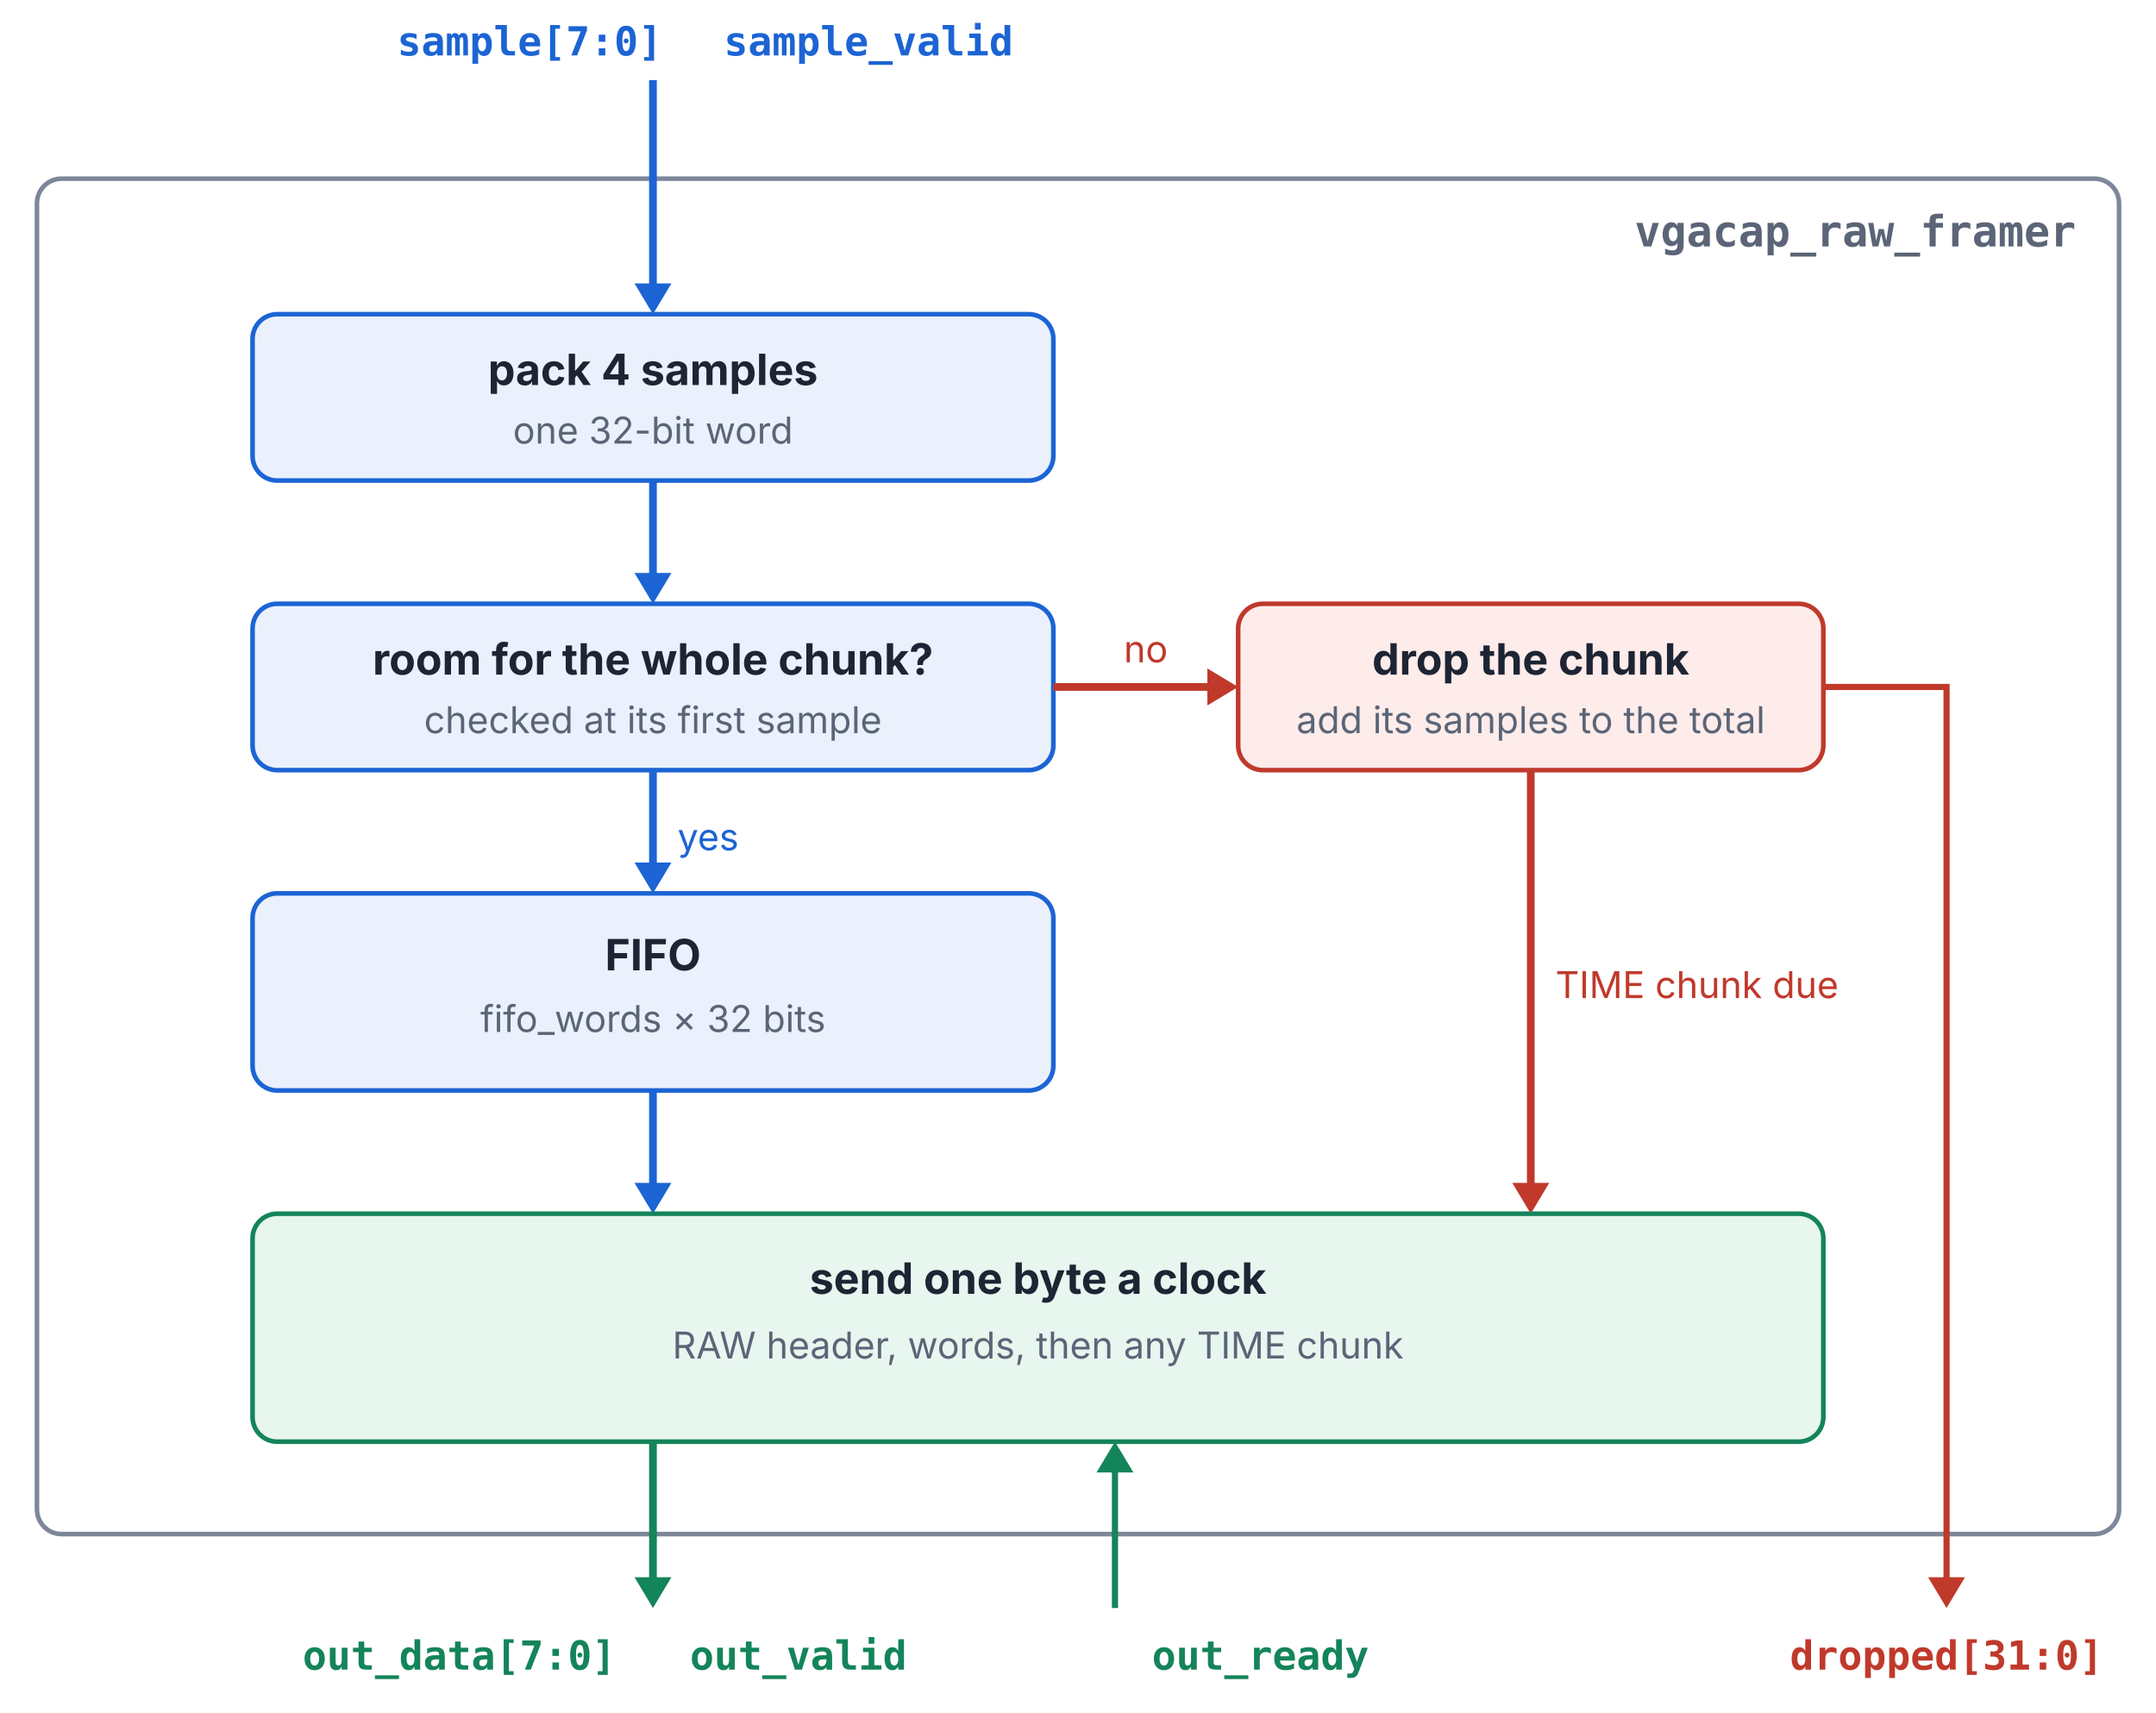
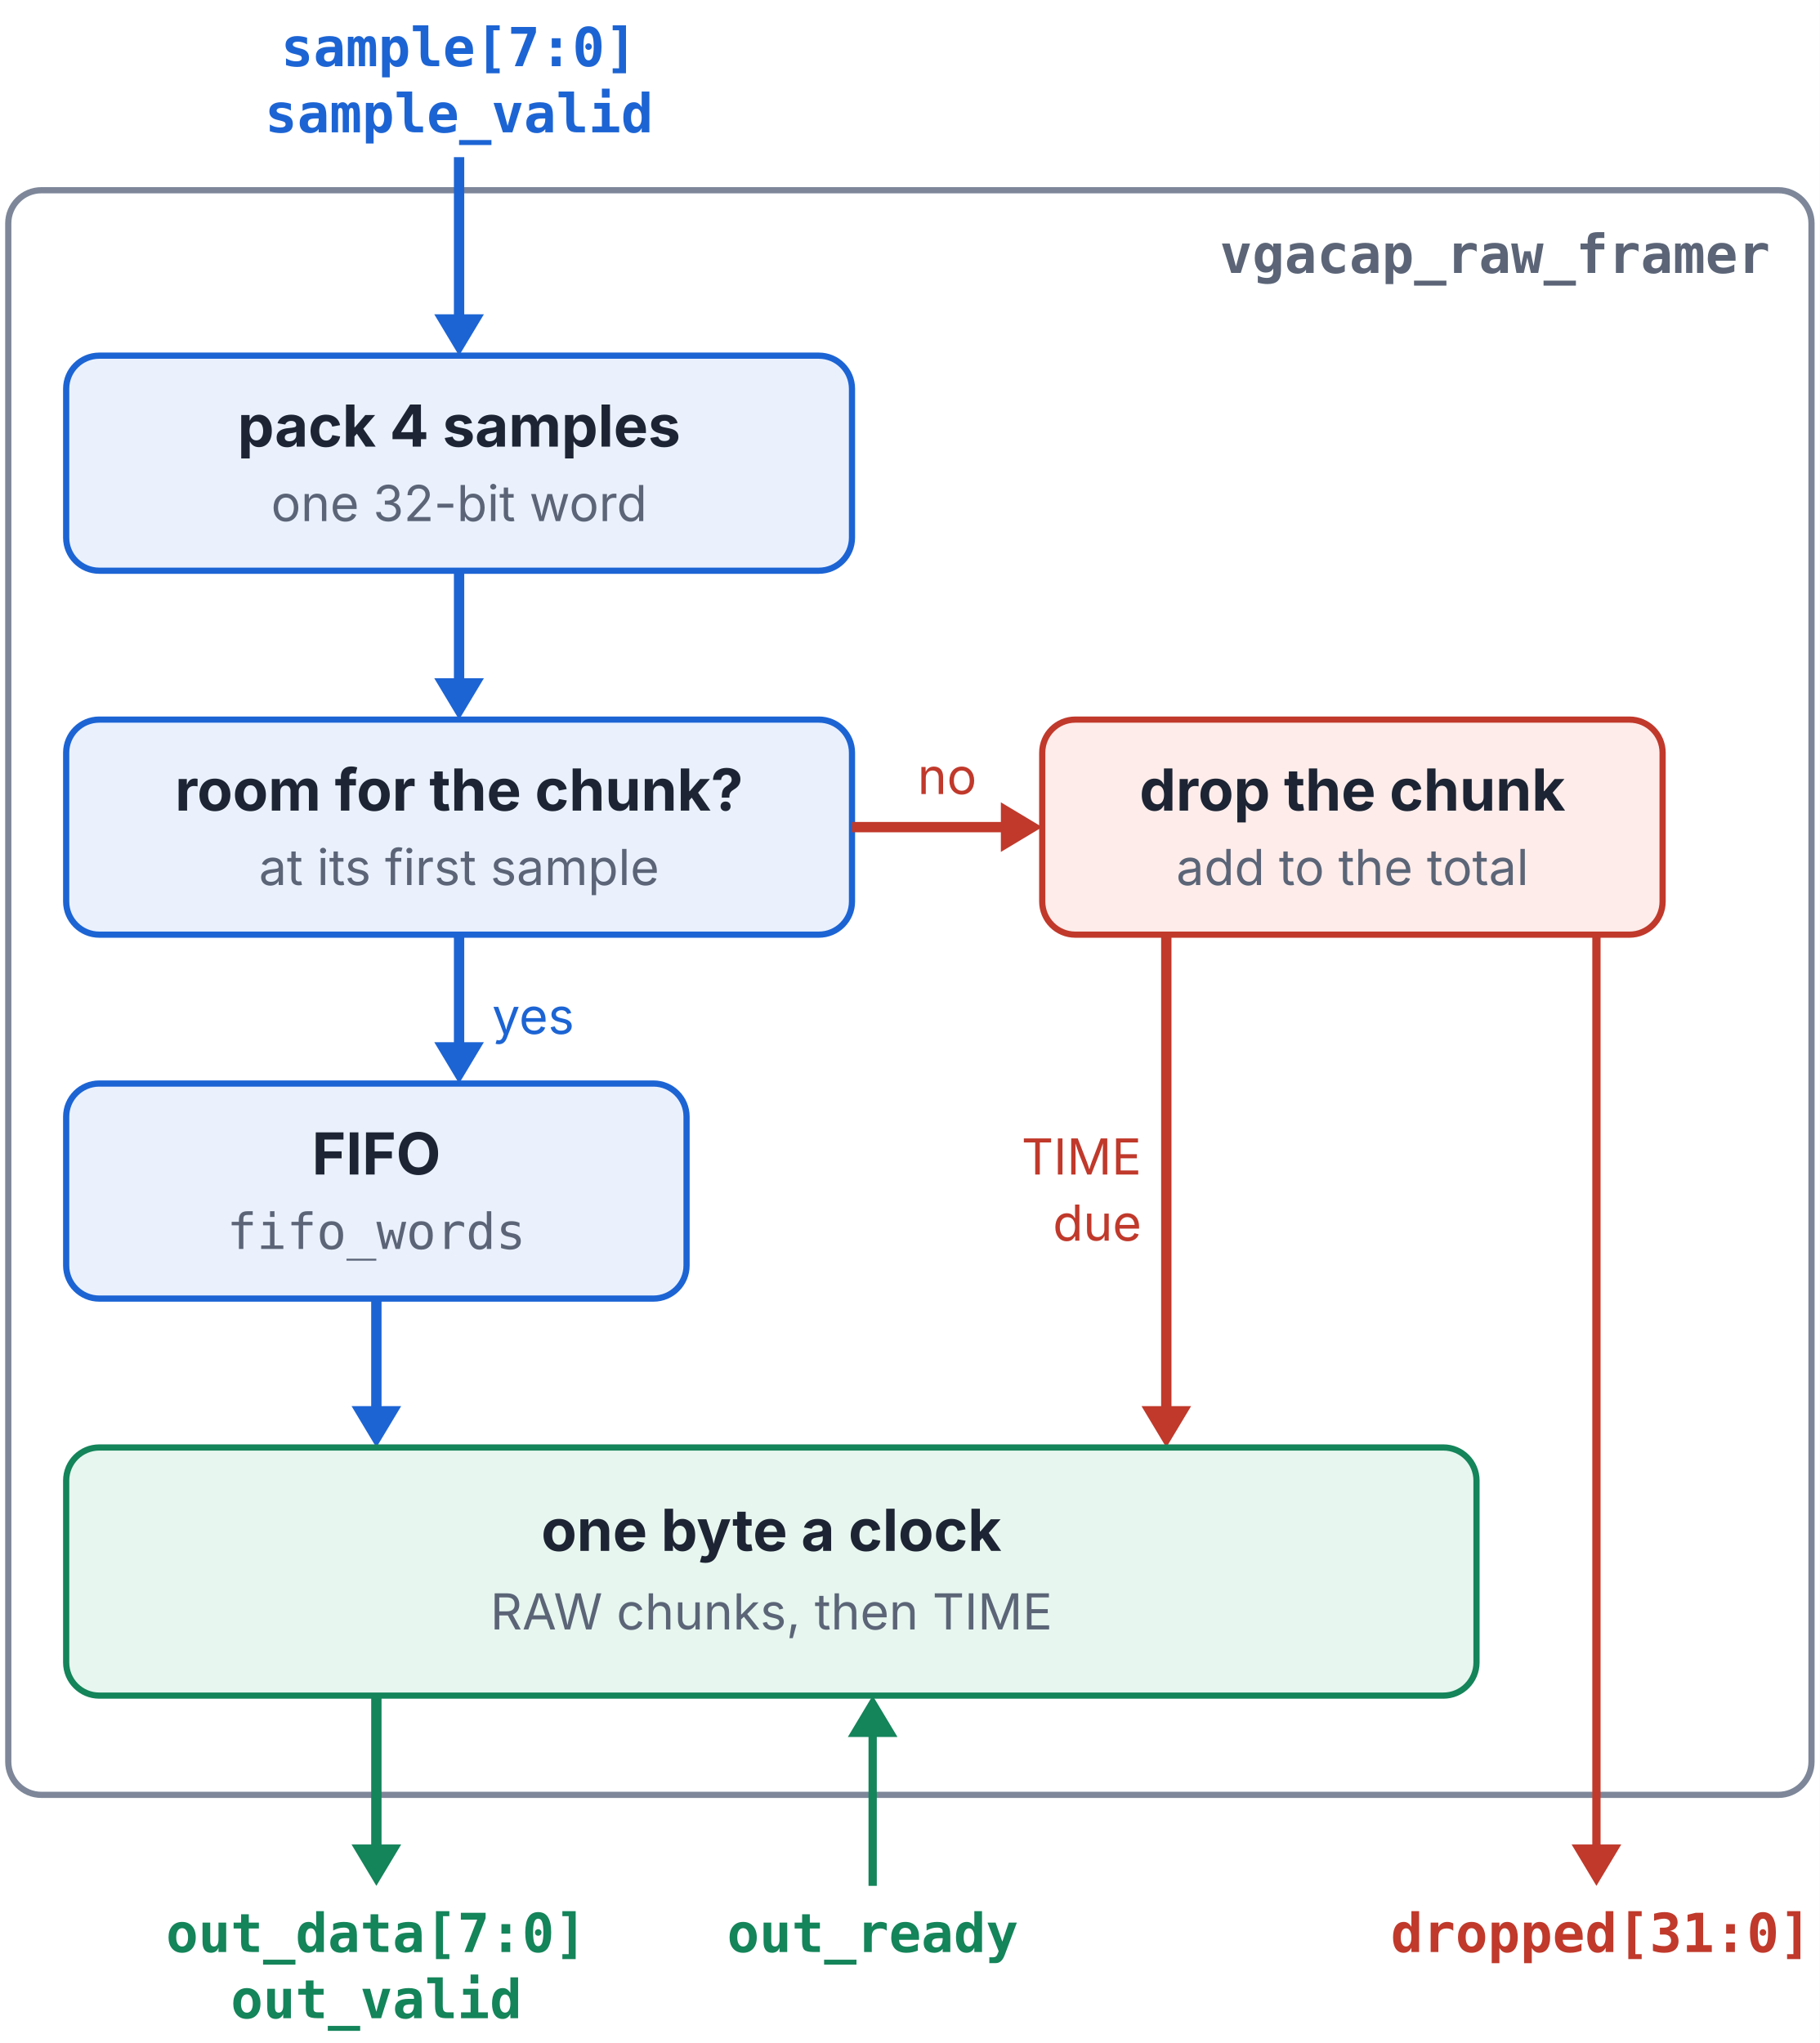
- <svg xmlns="http://www.w3.org/2000/svg" width="700" height="556" viewBox="0 0 700 556" font-family="Inter, 'Segoe UI', Helvetica, Arial, sans-serif">
-   <rect x="0" y="0" width="700" height="556" fill="#ffffff" />
-   <rect x="12" y="58" width="676" height="440" rx="8" fill="none" stroke="#7d8799" stroke-width="1.5" />
-   <text x="674" y="80" font-size="14" fill="#5b6577" text-anchor="end" font-weight="bold" font-family="ui-monospace, Menlo, Consolas, monospace">vgacap_raw_framer</text>
-   <text x="172" y="18" font-size="13" fill="#1c64d4" text-anchor="middle" font-weight="bold" font-family="ui-monospace, Menlo, Consolas, monospace">sample[7:0]</text>
-   <text x="282" y="18" font-size="13" fill="#1c64d4" text-anchor="middle" font-weight="bold" font-family="ui-monospace, Menlo, Consolas, monospace">sample_valid</text>
-   <path d="M212 26 L212 94" fill="none" stroke="#1c64d4" stroke-width="2.5" />
-   <path d="M206 92 L212 102 L218 92 Z" fill="#1c64d4" />
-   <rect x="82.0" y="102" width="260" height="54" rx="8" fill="#eaf1fd" stroke="#1c64d4" stroke-width="1.5" />
-   <text x="212" y="125" font-size="14" fill="#1d2433" text-anchor="middle" font-weight="bold">pack 4 samples</text>
-   <text x="212" y="144" font-size="12" fill="#5b6577" text-anchor="middle" font-weight="normal">one 32-bit word</text>
-   <path d="M212 156 L212 188" fill="none" stroke="#1c64d4" stroke-width="2.5" />
-   <path d="M206 186 L212 196 L218 186 Z" fill="#1c64d4" />
-   <rect x="82.0" y="196" width="260" height="54" rx="8" fill="#eaf1fd" stroke="#1c64d4" stroke-width="1.5" />
-   <text x="212" y="219" font-size="14" fill="#1d2433" text-anchor="middle" font-weight="bold">room for the whole chunk?</text>
-   <text x="212" y="238" font-size="12" fill="#5b6577" text-anchor="middle" font-weight="normal">checked at its first sample</text>
-   <path d="M342.0 223 L394.0 223" fill="none" stroke="#c0392b" stroke-width="2.5" />
-   <path d="M392.0 217 L402.0 223 L392.0 229 Z" fill="#c0392b" />
-   <text x="372.0" y="215" font-size="12" fill="#c0392b" text-anchor="middle" font-weight="normal">no</text>
-   <rect x="402.0" y="196" width="190" height="54" rx="8" fill="#fdecea" stroke="#c0392b" stroke-width="1.5" />
-   <text x="497.0" y="219" font-size="14" fill="#1d2433" text-anchor="middle" font-weight="bold">drop the chunk</text>
-   <text x="497.0" y="238" font-size="12" fill="#5b6577" text-anchor="middle" font-weight="normal">add its samples to the total</text>
-   <path d="M497.0 250 L497.0 386" fill="none" stroke="#c0392b" stroke-width="2.5" />
-   <path d="M491.0 384 L497.0 394 L503.0 384 Z" fill="#c0392b" />
-   <text x="505.0" y="324" font-size="12" fill="#c0392b" text-anchor="start" font-weight="normal">TIME chunk due</text>
-   <path d="M212 250 L212 282" fill="none" stroke="#1c64d4" stroke-width="2.5" />
-   <path d="M206 280 L212 290 L218 280 Z" fill="#1c64d4" />
-   <text x="220" y="276" font-size="12" fill="#1c64d4" text-anchor="start" font-weight="normal">yes</text>
-   <rect x="82.0" y="290" width="260" height="64" rx="8" fill="#eaf1fd" stroke="#1c64d4" stroke-width="1.5" />
-   <text x="212" y="315" font-size="14" fill="#1d2433" text-anchor="middle" font-weight="bold">FIFO</text>
-   <text x="212" y="335" font-size="12" fill="#5b6577" text-anchor="middle" font-weight="normal">fifo_words × 32 bits</text>
-   <path d="M212 354 L212 386" fill="none" stroke="#1c64d4" stroke-width="2.5" />
-   <path d="M206 384 L212 394 L218 384 Z" fill="#1c64d4" />
-   <rect x="82.0" y="394" width="510.0" height="74" rx="8" fill="#e7f6ef" stroke="#14845a" stroke-width="1.5" />
-   <text x="337.0" y="420" font-size="14" fill="#1d2433" text-anchor="middle" font-weight="bold">send one byte a clock</text>
-   <text x="337.0" y="441" font-size="12" fill="#5b6577" text-anchor="middle" font-weight="normal">RAW header, words, then any TIME chunk</text>
-   <path d="M212 468 L212 514" fill="none" stroke="#14845a" stroke-width="2.5" />
-   <path d="M206 512 L212 522 L218 512 Z" fill="#14845a" />
-   <text x="200" y="542" font-size="13" fill="#14845a" text-anchor="end" font-weight="bold" font-family="ui-monospace, Menlo, Consolas, monospace">out_data[7:0]</text>
-   <text x="224" y="542" font-size="13" fill="#14845a" text-anchor="start" font-weight="bold" font-family="ui-monospace, Menlo, Consolas, monospace">out_valid</text>
-   <path d="M362 522 L362 476" fill="none" stroke="#14845a" stroke-width="2" />
-   <path d="M356 478 L362 468 L368 478 Z" fill="#14845a" />
-   <text x="374" y="542" font-size="13" fill="#14845a" text-anchor="start" font-weight="bold" font-family="ui-monospace, Menlo, Consolas, monospace">out_ready</text>
-   <path d="M592.0 223 L632.0 223 L632.0 514" fill="none" stroke="#c0392b" stroke-width="2" />
-   <path d="M626.0 512 L632.0 522 L638.0 512 Z" fill="#c0392b" />
-   <text x="632.0" y="542" font-size="13" fill="#c0392b" text-anchor="middle" font-weight="bold" font-family="ui-monospace, Menlo, Consolas, monospace">dropped[31:0]</text>
+ <svg xmlns="http://www.w3.org/2000/svg" width="440" height="494" viewBox="0 0 440 494" font-family="Inter, 'Segoe UI', Helvetica, Arial, sans-serif">
+   <rect x="0" y="0" width="440" height="494" fill="#ffffff" />
+   <rect x="2" y="46" width="436" height="388" rx="8" fill="none" stroke="#7d8799" stroke-width="1.5" />
+   <text x="428" y="66" font-size="13" fill="#5b6577" text-anchor="end" font-weight="bold" font-family="ui-monospace, Menlo, Consolas, monospace">vgacap_raw_framer</text>
+   <text x="111.0" y="16" font-size="13" fill="#1c64d4" text-anchor="middle" font-weight="bold" font-family="ui-monospace, Menlo, Consolas, monospace">sample[7:0]</text>
+   <text x="111.0" y="32" font-size="13" fill="#1c64d4" text-anchor="middle" font-weight="bold" font-family="ui-monospace, Menlo, Consolas, monospace">sample_valid</text>
+   <path d="M111.0 38 L111.0 78" fill="none" stroke="#1c64d4" stroke-width="2.5" />
+   <path d="M105.0 76 L111.0 86 L117.0 76 Z" fill="#1c64d4" />
+   <rect x="16" y="86" width="190" height="52" rx="8" fill="#eaf1fd" stroke="#1c64d4" stroke-width="1.5" />
+   <text x="111.0" y="108" font-size="14" fill="#1d2433" text-anchor="middle" font-weight="bold">pack 4 samples</text>
+   <text x="111.0" y="126" font-size="12" fill="#5b6577" text-anchor="middle" font-weight="normal">one 32-bit word</text>
+   <path d="M111.0 138 L111.0 166" fill="none" stroke="#1c64d4" stroke-width="2.5" />
+   <path d="M105.0 164 L111.0 174 L117.0 164 Z" fill="#1c64d4" />
+   <rect x="16" y="174" width="190" height="52" rx="8" fill="#eaf1fd" stroke="#1c64d4" stroke-width="1.5" />
+   <text x="111.0" y="196" font-size="14" fill="#1d2433" text-anchor="middle" font-weight="bold">room for the chunk?</text>
+   <text x="111.0" y="214" font-size="12" fill="#5b6577" text-anchor="middle" font-weight="normal">at its first sample</text>
+   <path d="M206 200 L244 200" fill="none" stroke="#c0392b" stroke-width="2.5" />
+   <path d="M242 194 L252 200 L242 206 Z" fill="#c0392b" />
+   <text x="229.0" y="192" font-size="12" fill="#c0392b" text-anchor="middle" font-weight="normal">no</text>
+   <rect x="252" y="174" width="150" height="52" rx="8" fill="#fdecea" stroke="#c0392b" stroke-width="1.5" />
+   <text x="327.0" y="196" font-size="14" fill="#1d2433" text-anchor="middle" font-weight="bold">drop the chunk</text>
+   <text x="327.0" y="214" font-size="12" fill="#5b6577" text-anchor="middle" font-weight="normal">add to the total</text>
+   <path d="M282 226 L282 342" fill="none" stroke="#c0392b" stroke-width="2.5" />
+   <path d="M276 340 L282 350 L288 340 Z" fill="#c0392b" />
+   <text x="276" y="284" font-size="12" fill="#c0392b" text-anchor="end" font-weight="normal">TIME</text>
+   <text x="276" y="300" font-size="12" fill="#c0392b" text-anchor="end" font-weight="normal">due</text>
+   <path d="M111.0 226 L111.0 254" fill="none" stroke="#1c64d4" stroke-width="2.5" />
+   <path d="M105.0 252 L111.0 262 L117.0 252 Z" fill="#1c64d4" />
+   <text x="119.0" y="250" font-size="12" fill="#1c64d4" text-anchor="start" font-weight="normal">yes</text>
+   <rect x="16" y="262" width="150" height="52" rx="8" fill="#eaf1fd" stroke="#1c64d4" stroke-width="1.5" />
+   <text x="91.0" y="284" font-size="14" fill="#1d2433" text-anchor="middle" font-weight="bold">FIFO</text>
+   <text x="91.0" y="302" font-size="12" fill="#5b6577" text-anchor="middle" font-weight="normal" font-family="ui-monospace, Menlo, Consolas, monospace">fifo_words</text>
+   <path d="M91.0 314 L91.0 342" fill="none" stroke="#1c64d4" stroke-width="2.5" />
+   <path d="M85.0 340 L91.0 350 L97.0 340 Z" fill="#1c64d4" />
+   <rect x="16" y="350" width="341.0" height="60" rx="8" fill="#e7f6ef" stroke="#14845a" stroke-width="1.5" />
+   <text x="186.5" y="375" font-size="14" fill="#1d2433" text-anchor="middle" font-weight="bold">one byte a clock</text>
+   <text x="186.5" y="394" font-size="12" fill="#5b6577" text-anchor="middle" font-weight="normal">RAW chunks, then TIME</text>
+   <path d="M91.0 410 L91.0 448" fill="none" stroke="#14845a" stroke-width="2.5" />
+   <path d="M85.0 446 L91.0 456 L97.0 446 Z" fill="#14845a" />
+   <text x="91.0" y="472" font-size="13" fill="#14845a" text-anchor="middle" font-weight="bold" font-family="ui-monospace, Menlo, Consolas, monospace">out_data[7:0]</text>
+   <text x="91.0" y="488" font-size="13" fill="#14845a" text-anchor="middle" font-weight="bold" font-family="ui-monospace, Menlo, Consolas, monospace">out_valid</text>
+   <path d="M211.0 456 L211.0 418" fill="none" stroke="#14845a" stroke-width="2" />
+   <path d="M205.0 420 L211.0 410 L217.0 420 Z" fill="#14845a" />
+   <text x="211.0" y="472" font-size="13" fill="#14845a" text-anchor="middle" font-weight="bold" font-family="ui-monospace, Menlo, Consolas, monospace">out_ready</text>
+   <path d="M386 226 L386 448" fill="none" stroke="#c0392b" stroke-width="2" />
+   <path d="M380 446 L386 456 L392 446 Z" fill="#c0392b" />
+   <text x="438" y="472" font-size="13" fill="#c0392b" text-anchor="end" font-weight="bold" font-family="ui-monospace, Menlo, Consolas, monospace">dropped[31:0]</text>
</svg>
